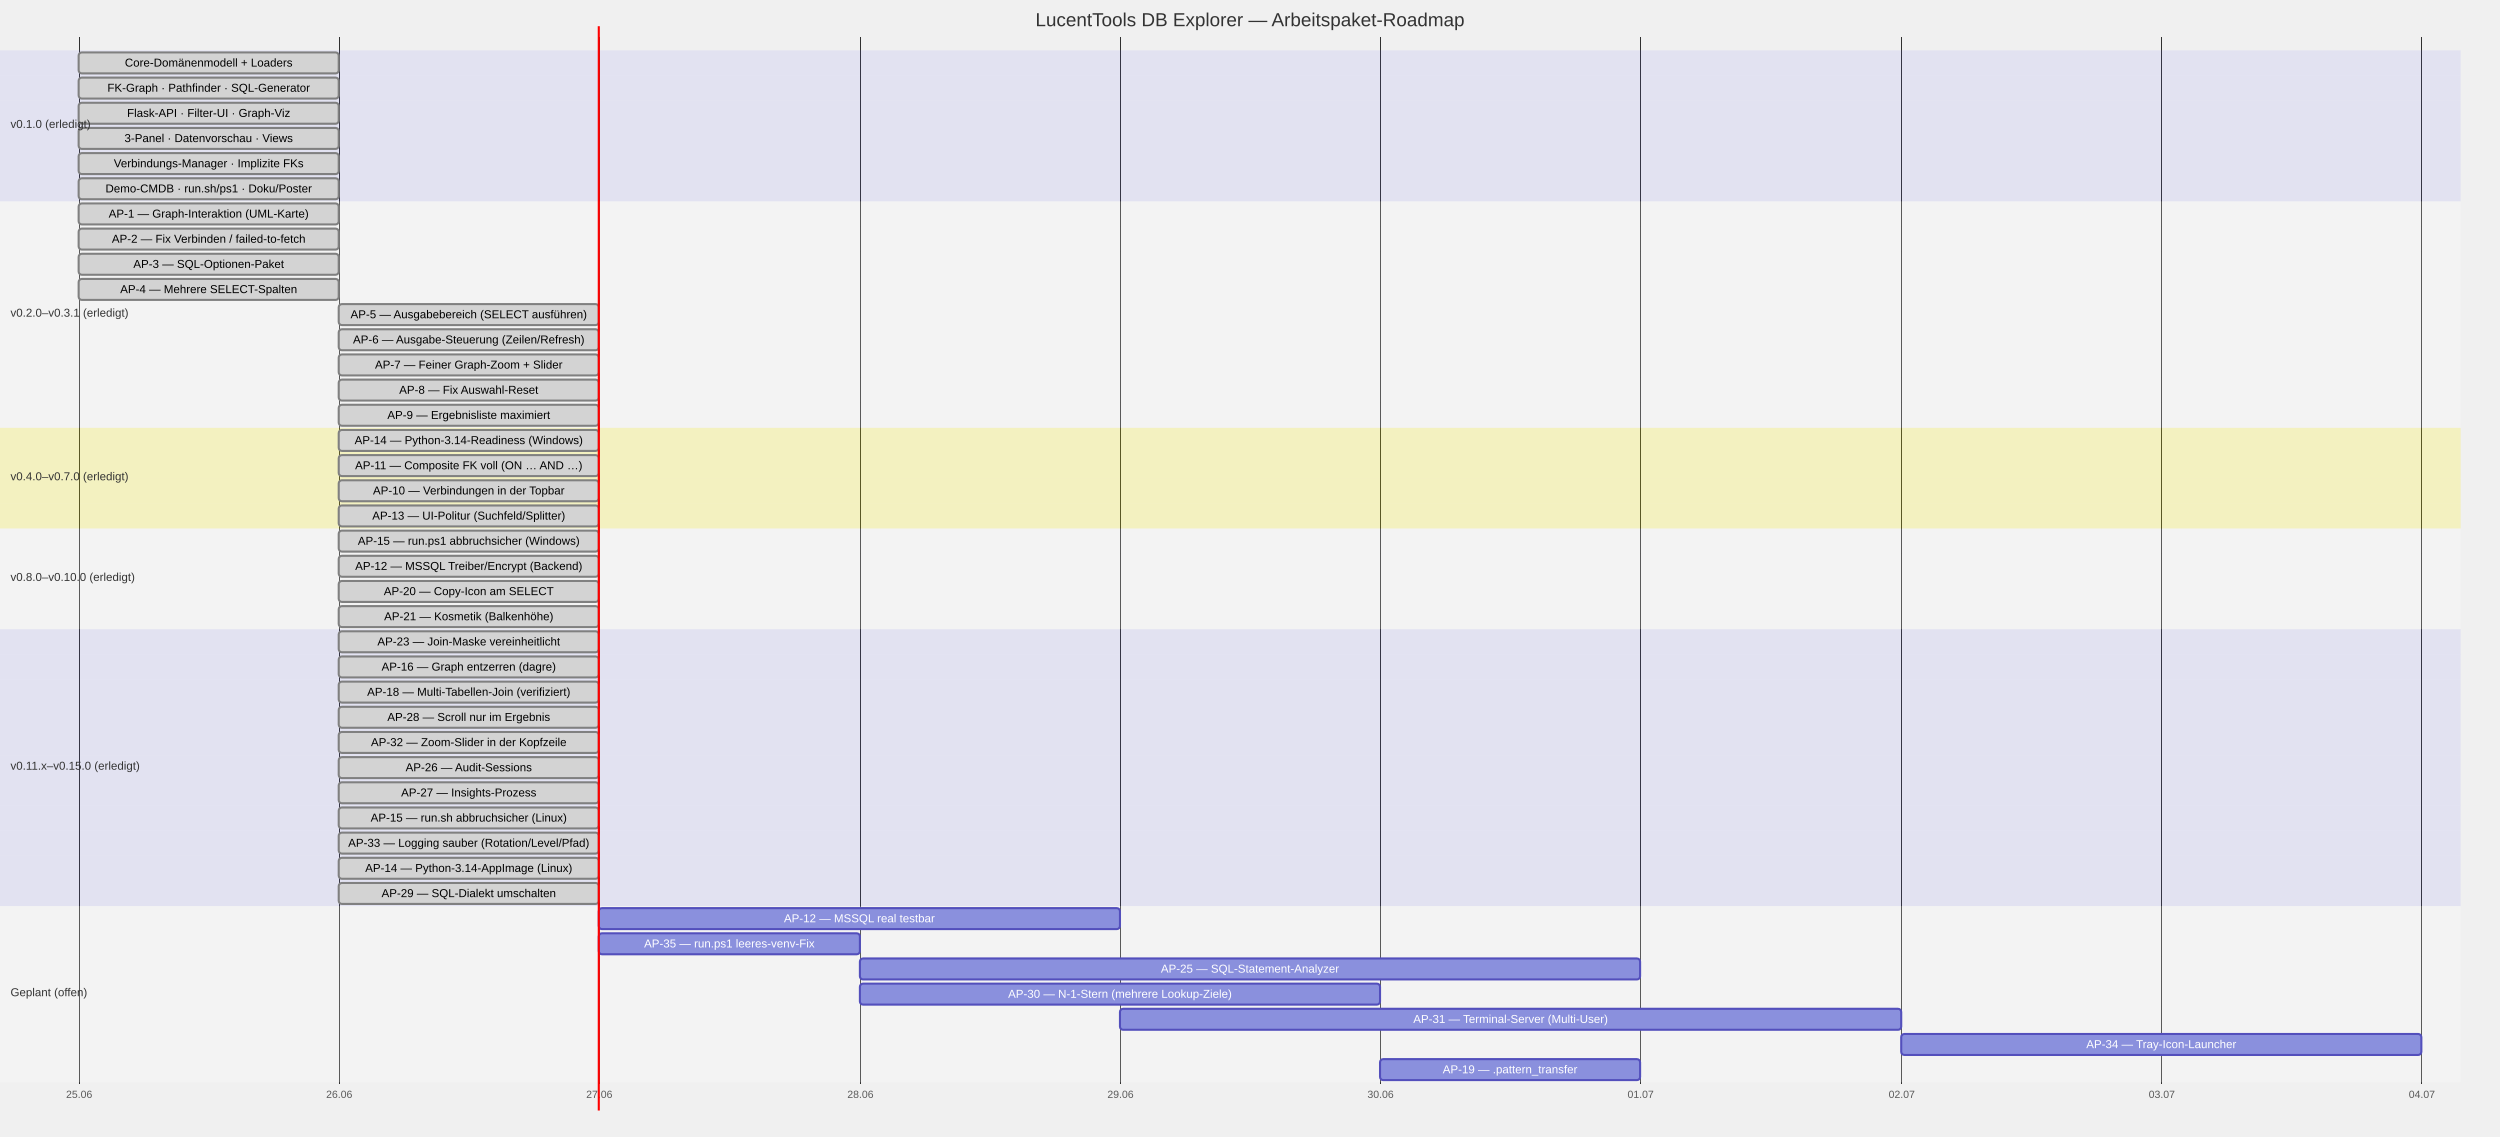
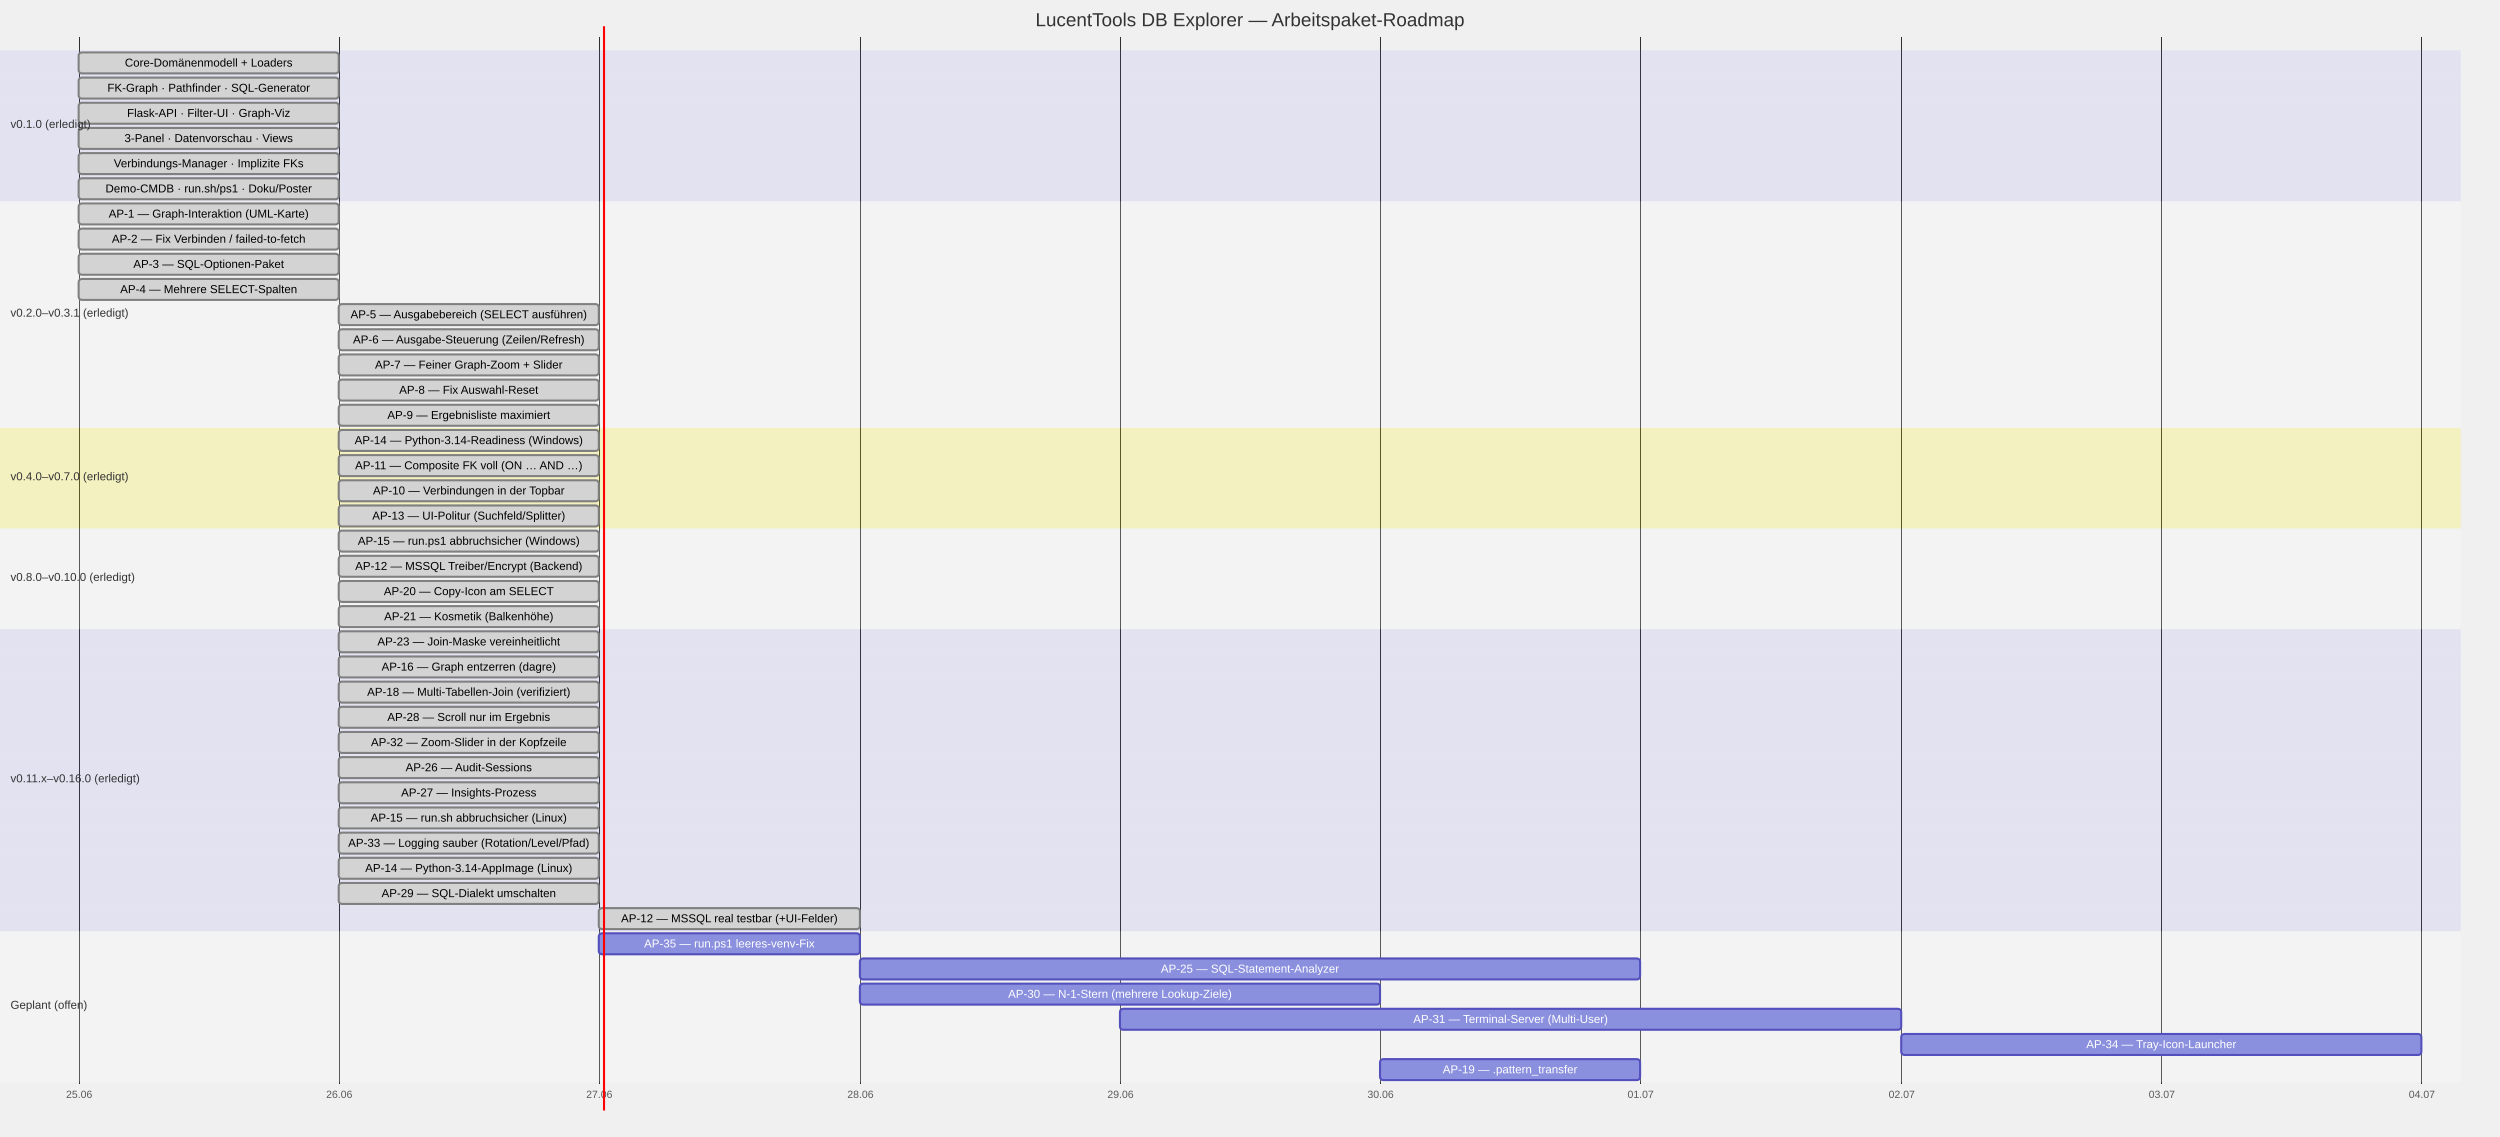
<svg xmlns="http://www.w3.org/2000/svg" id="my-svg" width="2384" viewBox="0 0 2384 1084" style="max-width: 2384px; background-color: transparent;" role="graphics-document document" aria-roledescription="gantt">
  <style>#my-svg{font-family:"trebuchet ms",verdana,arial,sans-serif;font-size:16px;fill:#333;}@keyframes edge-animation-frame{from{stroke-dashoffset:0;}}@keyframes dash{to{stroke-dashoffset:0;}}#my-svg .edge-animation-slow{stroke-dasharray:9,5!important;stroke-dashoffset:900;animation:dash 50s linear infinite;stroke-linecap:round;}#my-svg .edge-animation-fast{stroke-dasharray:9,5!important;stroke-dashoffset:900;animation:dash 20s linear infinite;stroke-linecap:round;}#my-svg .error-icon{fill:#552222;}#my-svg .error-text{fill:#552222;stroke:#552222;}#my-svg .edge-thickness-normal{stroke-width:1px;}#my-svg .edge-thickness-thick{stroke-width:3.5px;}#my-svg .edge-pattern-solid{stroke-dasharray:0;}#my-svg .edge-thickness-invisible{stroke-width:0;fill:none;}#my-svg .edge-pattern-dashed{stroke-dasharray:3;}#my-svg .edge-pattern-dotted{stroke-dasharray:2;}#my-svg .marker{fill:#333333;stroke:#333333;}#my-svg .marker.cross{stroke:#333333;}#my-svg svg{font-family:"trebuchet ms",verdana,arial,sans-serif;font-size:16px;}#my-svg p{margin:0;}#my-svg .mermaid-main-font{font-family:"trebuchet ms",verdana,arial,sans-serif;}#my-svg .exclude-range{fill:#eeeeee;}#my-svg .section{stroke:none;opacity:0.2;}#my-svg .section0{fill:rgba(102, 102, 255, 0.49);}#my-svg .section2{fill:#fff400;}#my-svg .section1,#my-svg .section3{fill:white;opacity:0.2;}#my-svg .sectionTitle0{fill:#333;}#my-svg .sectionTitle1{fill:#333;}#my-svg .sectionTitle2{fill:#333;}#my-svg .sectionTitle3{fill:#333;}#my-svg .sectionTitle{text-anchor:start;font-family:"trebuchet ms",verdana,arial,sans-serif;}#my-svg .grid .tick{stroke:lightgrey;opacity:0.8;shape-rendering:crispEdges;}#my-svg .grid .tick text{font-family:"trebuchet ms",verdana,arial,sans-serif;fill:#333;}#my-svg .grid path{stroke-width:0;}#my-svg .today{fill:none;stroke:red;stroke-width:2px;}#my-svg .task{stroke-width:2;}#my-svg .taskText{text-anchor:middle;font-family:"trebuchet ms",verdana,arial,sans-serif;}#my-svg .taskTextOutsideRight{fill:black;text-anchor:start;font-family:"trebuchet ms",verdana,arial,sans-serif;}#my-svg .taskTextOutsideLeft{fill:black;text-anchor:end;}#my-svg .task.clickable{cursor:pointer;}#my-svg .taskText.clickable{cursor:pointer;fill:#003163!important;font-weight:bold;}#my-svg .taskTextOutsideLeft.clickable{cursor:pointer;fill:#003163!important;font-weight:bold;}#my-svg .taskTextOutsideRight.clickable{cursor:pointer;fill:#003163!important;font-weight:bold;}#my-svg .taskText0,#my-svg .taskText1,#my-svg .taskText2,#my-svg .taskText3{fill:white;}#my-svg .task0,#my-svg .task1,#my-svg .task2,#my-svg .task3{fill:#8a90dd;stroke:#534fbc;}#my-svg .taskTextOutside0,#my-svg .taskTextOutside2{fill:black;}#my-svg .taskTextOutside1,#my-svg .taskTextOutside3{fill:black;}#my-svg .active0,#my-svg .active1,#my-svg .active2,#my-svg .active3{fill:#bfc7ff;stroke:#534fbc;}#my-svg .activeText0,#my-svg .activeText1,#my-svg .activeText2,#my-svg .activeText3{fill:black!important;}#my-svg .done0,#my-svg .done1,#my-svg .done2,#my-svg .done3{stroke:grey;fill:lightgrey;stroke-width:2;}#my-svg .doneText0,#my-svg .doneText1,#my-svg .doneText2,#my-svg .doneText3{fill:black!important;}#my-svg .doneText0.taskTextOutsideLeft,#my-svg .doneText0.taskTextOutsideRight,#my-svg .doneText1.taskTextOutsideLeft,#my-svg .doneText1.taskTextOutsideRight,#my-svg .doneText2.taskTextOutsideLeft,#my-svg .doneText2.taskTextOutsideRight,#my-svg .doneText3.taskTextOutsideLeft,#my-svg .doneText3.taskTextOutsideRight{fill:black!important;}#my-svg .crit0,#my-svg .crit1,#my-svg .crit2,#my-svg .crit3{stroke:#ff8888;fill:red;stroke-width:2;}#my-svg .activeCrit0,#my-svg .activeCrit1,#my-svg .activeCrit2,#my-svg .activeCrit3{stroke:#ff8888;fill:#bfc7ff;stroke-width:2;}#my-svg .doneCrit0,#my-svg .doneCrit1,#my-svg .doneCrit2,#my-svg .doneCrit3{stroke:#ff8888;fill:lightgrey;stroke-width:2;cursor:pointer;shape-rendering:crispEdges;}#my-svg .milestone{transform:rotate(45deg) scale(0.8,0.8);}#my-svg .milestoneText{font-style:italic;}#my-svg .doneCritText0,#my-svg .doneCritText1,#my-svg .doneCritText2,#my-svg .doneCritText3{fill:black!important;}#my-svg .doneCritText0.taskTextOutsideLeft,#my-svg .doneCritText0.taskTextOutsideRight,#my-svg .doneCritText1.taskTextOutsideLeft,#my-svg .doneCritText1.taskTextOutsideRight,#my-svg .doneCritText2.taskTextOutsideLeft,#my-svg .doneCritText2.taskTextOutsideRight,#my-svg .doneCritText3.taskTextOutsideLeft,#my-svg .doneCritText3.taskTextOutsideRight{fill:black!important;}#my-svg .vert{stroke:navy;}#my-svg .vertText{font-size:15px;text-anchor:middle;fill:navy!important;}#my-svg .activeCritText0,#my-svg .activeCritText1,#my-svg .activeCritText2,#my-svg .activeCritText3{fill:black!important;}#my-svg .titleText{text-anchor:middle;font-size:18px;fill:#333;font-family:"trebuchet ms",verdana,arial,sans-serif;}#my-svg .node .neo-node{stroke:#9370DB;}#my-svg [data-look="neo"].node rect,#my-svg [data-look="neo"].cluster rect,#my-svg [data-look="neo"].node polygon{stroke:#9370DB;filter:drop-shadow(1px 2px 2px rgba(185, 185, 185, 1));}#my-svg [data-look="neo"].node path{stroke:#9370DB;stroke-width:1px;}#my-svg [data-look="neo"].node .outer-path{filter:drop-shadow(1px 2px 2px rgba(185, 185, 185, 1));}#my-svg [data-look="neo"].node .neo-line path{stroke:#9370DB;filter:none;}#my-svg [data-look="neo"].node circle{stroke:#9370DB;filter:drop-shadow(1px 2px 2px rgba(185, 185, 185, 1));}#my-svg [data-look="neo"].node circle .state-start{fill:#000000;}#my-svg [data-look="neo"].icon-shape .icon{fill:#9370DB;filter:drop-shadow(1px 2px 2px rgba(185, 185, 185, 1));}#my-svg [data-look="neo"].icon-shape .icon-neo path{stroke:#9370DB;filter:drop-shadow(1px 2px 2px rgba(185, 185, 185, 1));}#my-svg :root{--mermaid-font-family:"trebuchet ms",verdana,arial,sans-serif;}</style>
  <g />
  <g class="grid" transform="translate(75, 1034)" fill="none" font-size="10" font-family="sans-serif" text-anchor="middle">
    <path class="domain" stroke="currentColor" d="M0.5,-999V0.5H2234.5V-999" />
    <g class="tick" opacity="1" transform="translate(0.5,0)">
      <line stroke="currentColor" y2="-999" />
      <text fill="#000" y="3" dy="1em" stroke="none" font-size="10" style="text-anchor: middle;"> 25.06</text>
    </g>
    <g class="tick" opacity="1" transform="translate(248.5,0)">
      <line stroke="currentColor" y2="-999" />
      <text fill="#000" y="3" dy="1em" stroke="none" font-size="10" style="text-anchor: middle;"> 26.06</text>
    </g>
    <g class="tick" opacity="1" transform="translate(496.5,0)">
      <line stroke="currentColor" y2="-999" />
      <text fill="#000" y="3" dy="1em" stroke="none" font-size="10" style="text-anchor: middle;"> 27.06</text>
    </g>
    <g class="tick" opacity="1" transform="translate(745.5,0)">
      <line stroke="currentColor" y2="-999" />
      <text fill="#000" y="3" dy="1em" stroke="none" font-size="10" style="text-anchor: middle;"> 28.06</text>
    </g>
    <g class="tick" opacity="1" transform="translate(993.5,0)">
      <line stroke="currentColor" y2="-999" />
      <text fill="#000" y="3" dy="1em" stroke="none" font-size="10" style="text-anchor: middle;"> 29.06</text>
    </g>
    <g class="tick" opacity="1" transform="translate(1241.5,0)">
      <line stroke="currentColor" y2="-999" />
      <text fill="#000" y="3" dy="1em" stroke="none" font-size="10" style="text-anchor: middle;"> 30.06</text>
    </g>
    <g class="tick" opacity="1" transform="translate(1489.5,0)">
      <line stroke="currentColor" y2="-999" />
      <text fill="#000" y="3" dy="1em" stroke="none" font-size="10" style="text-anchor: middle;"> 01.07</text>
    </g>
    <g class="tick" opacity="1" transform="translate(1738.5,0)">
      <line stroke="currentColor" y2="-999" />
      <text fill="#000" y="3" dy="1em" stroke="none" font-size="10" style="text-anchor: middle;"> 02.07</text>
    </g>
    <g class="tick" opacity="1" transform="translate(1986.5,0)">
      <line stroke="currentColor" y2="-999" />
      <text fill="#000" y="3" dy="1em" stroke="none" font-size="10" style="text-anchor: middle;"> 03.07</text>
    </g>
    <g class="tick" opacity="1" transform="translate(2234.5,0)">
      <line stroke="currentColor" y2="-999" />
      <text fill="#000" y="3" dy="1em" stroke="none" font-size="10" style="text-anchor: middle;"> 04.07</text>
    </g>
  </g>
  <g>
    <rect x="0" y="48" width="2346.5" height="24" class="section section0" />
    <rect x="0" y="72" width="2346.5" height="24" class="section section0" />
    <rect x="0" y="96" width="2346.5" height="24" class="section section0" />
    <rect x="0" y="120" width="2346.5" height="24" class="section section0" />
    <rect x="0" y="144" width="2346.5" height="24" class="section section0" />
    <rect x="0" y="168" width="2346.5" height="24" class="section section0" />
    <rect x="0" y="192" width="2346.5" height="24" class="section section1" />
    <rect x="0" y="216" width="2346.5" height="24" class="section section1" />
    <rect x="0" y="240" width="2346.5" height="24" class="section section1" />
    <rect x="0" y="264" width="2346.5" height="24" class="section section1" />
    <rect x="0" y="288" width="2346.5" height="24" class="section section1" />
    <rect x="0" y="312" width="2346.5" height="24" class="section section1" />
    <rect x="0" y="336" width="2346.5" height="24" class="section section1" />
    <rect x="0" y="360" width="2346.5" height="24" class="section section1" />
    <rect x="0" y="384" width="2346.5" height="24" class="section section1" />
    <rect x="0" y="408" width="2346.5" height="24" class="section section2" />
    <rect x="0" y="432" width="2346.5" height="24" class="section section2" />
    <rect x="0" y="456" width="2346.5" height="24" class="section section2" />
    <rect x="0" y="480" width="2346.5" height="24" class="section section2" />
    <rect x="0" y="504" width="2346.5" height="24" class="section section3" />
    <rect x="0" y="528" width="2346.5" height="24" class="section section3" />
    <rect x="0" y="552" width="2346.5" height="24" class="section section3" />
    <rect x="0" y="576" width="2346.5" height="24" class="section section3" />
    <rect x="0" y="600" width="2346.5" height="24" class="section section0" />
    <rect x="0" y="624" width="2346.5" height="24" class="section section0" />
    <rect x="0" y="648" width="2346.5" height="24" class="section section0" />
    <rect x="0" y="672" width="2346.5" height="24" class="section section0" />
    <rect x="0" y="696" width="2346.5" height="24" class="section section0" />
    <rect x="0" y="720" width="2346.5" height="24" class="section section0" />
    <rect x="0" y="744" width="2346.5" height="24" class="section section0" />
    <rect x="0" y="768" width="2346.5" height="24" class="section section0" />
    <rect x="0" y="792" width="2346.5" height="24" class="section section0" />
    <rect x="0" y="816" width="2346.5" height="24" class="section section0" />
    <rect x="0" y="840" width="2346.5" height="24" class="section section0" />
-     <rect x="0" y="864" width="2346.5" height="24" class="section section1" />
+     <rect x="0" y="864" width="2346.5" height="24" class="section section0" />
    <rect x="0" y="888" width="2346.5" height="24" class="section section1" />
    <rect x="0" y="912" width="2346.5" height="24" class="section section1" />
    <rect x="0" y="936" width="2346.5" height="24" class="section section1" />
    <rect x="0" y="960" width="2346.5" height="24" class="section section1" />
    <rect x="0" y="1008" width="2346.5" height="24" class="section section1" />
    <rect x="0" y="984" width="2346.5" height="24" class="section section1" />
  </g>
  <g>
    <rect id="my-svg-d1" rx="3" ry="3" x="75" y="50" width="248" height="20" transform-origin="199px 60px" class="task done0" />
    <rect id="my-svg-d2" rx="3" ry="3" x="75" y="74" width="248" height="20" transform-origin="199px 84px" class="task done0" />
    <rect id="my-svg-d3" rx="3" ry="3" x="75" y="98" width="248" height="20" transform-origin="199px 108px" class="task done0" />
    <rect id="my-svg-d4" rx="3" ry="3" x="75" y="122" width="248" height="20" transform-origin="199px 132px" class="task done0" />
    <rect id="my-svg-d5" rx="3" ry="3" x="75" y="146" width="248" height="20" transform-origin="199px 156px" class="task done0" />
    <rect id="my-svg-d6" rx="3" ry="3" x="75" y="170" width="248" height="20" transform-origin="199px 180px" class="task done0" />
    <rect id="my-svg-a1" rx="3" ry="3" x="75" y="194" width="248" height="20" transform-origin="199px 204px" class="task done1" />
    <rect id="my-svg-a2" rx="3" ry="3" x="75" y="218" width="248" height="20" transform-origin="199px 228px" class="task done1" />
    <rect id="my-svg-a3" rx="3" ry="3" x="75" y="242" width="248" height="20" transform-origin="199px 252px" class="task done1" />
    <rect id="my-svg-a4" rx="3" ry="3" x="75" y="266" width="248" height="20" transform-origin="199px 276px" class="task done1" />
    <rect id="my-svg-a5" rx="3" ry="3" x="323" y="290" width="248" height="20" transform-origin="447px 300px" class="task done1" />
    <rect id="my-svg-a6" rx="3" ry="3" x="323" y="314" width="248" height="20" transform-origin="447px 324px" class="task done1" />
    <rect id="my-svg-a7" rx="3" ry="3" x="323" y="338" width="248" height="20" transform-origin="447px 348px" class="task done1" />
    <rect id="my-svg-a8" rx="3" ry="3" x="323" y="362" width="248" height="20" transform-origin="447px 372px" class="task done1" />
    <rect id="my-svg-a9" rx="3" ry="3" x="323" y="386" width="248" height="20" transform-origin="447px 396px" class="task done1" />
    <rect id="my-svg-b1" rx="3" ry="3" x="323" y="410" width="248" height="20" transform-origin="447px 420px" class="task done2" />
    <rect id="my-svg-b2" rx="3" ry="3" x="323" y="434" width="248" height="20" transform-origin="447px 444px" class="task done2" />
    <rect id="my-svg-b3" rx="3" ry="3" x="323" y="458" width="248" height="20" transform-origin="447px 468px" class="task done2" />
    <rect id="my-svg-b4" rx="3" ry="3" x="323" y="482" width="248" height="20" transform-origin="447px 492px" class="task done2" />
    <rect id="my-svg-c1" rx="3" ry="3" x="323" y="506" width="248" height="20" transform-origin="447px 516px" class="task done3" />
    <rect id="my-svg-c2" rx="3" ry="3" x="323" y="530" width="248" height="20" transform-origin="447px 540px" class="task done3" />
    <rect id="my-svg-c3" rx="3" ry="3" x="323" y="554" width="248" height="20" transform-origin="447px 564px" class="task done3" />
    <rect id="my-svg-c4" rx="3" ry="3" x="323" y="578" width="248" height="20" transform-origin="447px 588px" class="task done3" />
    <rect id="my-svg-e1" rx="3" ry="3" x="323" y="602" width="248" height="20" transform-origin="447px 612px" class="task done0" />
    <rect id="my-svg-e2" rx="3" ry="3" x="323" y="626" width="248" height="20" transform-origin="447px 636px" class="task done0" />
    <rect id="my-svg-e3" rx="3" ry="3" x="323" y="650" width="248" height="20" transform-origin="447px 660px" class="task done0" />
    <rect id="my-svg-e4" rx="3" ry="3" x="323" y="674" width="248" height="20" transform-origin="447px 684px" class="task done0" />
    <rect id="my-svg-e5" rx="3" ry="3" x="323" y="698" width="248" height="20" transform-origin="447px 708px" class="task done0" />
    <rect id="my-svg-e6" rx="3" ry="3" x="323" y="722" width="248" height="20" transform-origin="447px 732px" class="task done0" />
    <rect id="my-svg-e7" rx="3" ry="3" x="323" y="746" width="248" height="20" transform-origin="447px 756px" class="task done0" />
    <rect id="my-svg-e8" rx="3" ry="3" x="323" y="770" width="248" height="20" transform-origin="447px 780px" class="task done0" />
    <rect id="my-svg-e9" rx="3" ry="3" x="323" y="794" width="248" height="20" transform-origin="447px 804px" class="task done0" />
    <rect id="my-svg-e10" rx="3" ry="3" x="323" y="818" width="248" height="20" transform-origin="447px 828px" class="task done0" />
    <rect id="my-svg-e11" rx="3" ry="3" x="323" y="842" width="248" height="20" transform-origin="447px 852px" class="task done0" />
-     <rect id="my-svg-p1" rx="3" ry="3" x="571" y="866" width="497" height="20" transform-origin="819.5px 876px" class="task task1" />
+     <rect id="my-svg-e12" rx="3" ry="3" x="571" y="866" width="249" height="20" transform-origin="695.5px 876px" class="task done0" />
    <rect id="my-svg-p3" rx="3" ry="3" x="571" y="890" width="249" height="20" transform-origin="695.5px 900px" class="task task1" />
    <rect id="my-svg-p5" rx="3" ry="3" x="820" y="914" width="744" height="20" transform-origin="1192px 924px" class="task task1" />
    <rect id="my-svg-p6" rx="3" ry="3" x="820" y="938" width="496" height="20" transform-origin="1068px 948px" class="task task1" />
    <rect id="my-svg-p7" rx="3" ry="3" x="1068" y="962" width="745" height="20" transform-origin="1440.5px 972px" class="task task1" />
    <rect id="my-svg-p11" rx="3" ry="3" x="1316" y="1010" width="248" height="20" transform-origin="1440px 1020px" class="task task1" />
    <rect id="my-svg-p9" rx="3" ry="3" x="1813" y="986" width="496" height="20" transform-origin="2061px 996px" class="task task1" />
    <text id="my-svg-d1-text" font-size="11" x="199" y="63.5" class="taskText taskText0  doneText0 width-157.0771484375">Core-Domänenmodell + Loaders          </text>
    <text id="my-svg-d2-text" font-size="11" x="199" y="87.5" class="taskText taskText0  doneText0 width-191.59716796875">FK-Graph · Pathfinder · SQL-Generator </text>
    <text id="my-svg-d3-text" font-size="11" x="199" y="111.5" class="taskText taskText0  doneText0 width-155.171875">Flask-API · Filter-UI · Graph-Viz     </text>
    <text id="my-svg-d4-text" font-size="11" x="199" y="135.5" class="taskText taskText0  doneText0 width-158.5380859375">3-Panel · Datenvorschau · Views       </text>
    <text id="my-svg-d5-text" font-size="11" x="199" y="159.5" class="taskText taskText0  doneText0 width-179.1416015625">Verbindungs-Manager · Implizite FKs   </text>
    <text id="my-svg-d6-text" font-size="11" x="199" y="183.5" class="taskText taskText0  doneText0 width-194.73388671875">Demo-CMDB · run.sh/ps1 · Doku/Poster  </text>
    <text id="my-svg-a1-text" font-size="11" x="199" y="207.5" class="taskText taskText1  doneText1 width-187.953125">AP-1 — Graph-Interaktion (UML-Karte)        </text>
    <text id="my-svg-a2-text" font-size="11" x="199" y="231.5" class="taskText taskText1  doneText1 width-189.296875">AP-2 — Fix Verbinden / failed-to-fetch      </text>
    <text id="my-svg-a3-text" font-size="11" x="199" y="255.5" class="taskText taskText1  doneText1 width-136.41455078125">AP-3 — SQL-Optionen-Paket                   </text>
    <text id="my-svg-a4-text" font-size="11" x="199" y="279.5" class="taskText taskText1  doneText1 width-156.21875">AP-4 — Mehrere SELECT-Spalten               </text>
    <text id="my-svg-a5-text" font-size="11" x="447" y="303.5" class="taskText taskText1  doneText1 width-212.640625">AP-5 — Ausgabebereich (SELECT ausführen)    </text>
    <text id="my-svg-a6-text" font-size="11" x="447" y="327.5" class="taskText taskText1  doneText1 width-214.796875">AP-6 — Ausgabe-Steuerung (Zeilen/Refresh)   </text>
    <text id="my-svg-a7-text" font-size="11" x="447" y="351.5" class="taskText taskText1  doneText1 width-173.501953125">AP-7 — Feiner Graph-Zoom + Slider           </text>
    <text id="my-svg-a8-text" font-size="11" x="447" y="375.5" class="taskText taskText1  doneText1 width-125.8818359375">AP-8 — Fix Auswahl-Reset                    </text>
    <text id="my-svg-a9-text" font-size="11" x="447" y="399.5" class="taskText taskText1  doneText1 width-154.16064453125">AP-9 — Ergebnisliste maximiert              </text>
    <text id="my-svg-b1-text" font-size="11" x="447" y="423.5" class="taskText taskText2  doneText2 width-208.53125">AP-14 — Python-3.14-Readiness (Windows)     </text>
    <text id="my-svg-b2-text" font-size="11" x="447" y="447.5" class="taskText taskText2  doneText2 width-202.59375">AP-11 — Composite FK voll (ON … AND …)      </text>
    <text id="my-svg-b3-text" font-size="11" x="447" y="471.5" class="taskText taskText2  doneText2 width-179.13623046875">AP-10 — Verbindungen in der Topbar          </text>
    <text id="my-svg-b4-text" font-size="11" x="447" y="495.5" class="taskText taskText2  doneText2 width-185.84375">AP-13 — UI-Politur (Suchfeld/Splitter)      </text>
    <text id="my-svg-c1-text" font-size="11" x="447" y="519.5" class="taskText taskText3  doneText3 width-206.4375">AP-15 — run.ps1 abbruchsicher (Windows)     </text>
    <text id="my-svg-c2-text" font-size="11" x="447" y="543.5" class="taskText taskText3  doneText3 width-207.84375">AP-12 — MSSQL Treiber/Encrypt (Backend)     </text>
    <text id="my-svg-c3-text" font-size="11" x="447" y="567.5" class="taskText taskText3  doneText3 width-149.162109375">AP-20 — Copy-Icon am SELECT                 </text>
    <text id="my-svg-c4-text" font-size="11" x="447" y="591.5" class="taskText taskText3  doneText3 width-155.546875">AP-21 — Kosmetik (Balkenhöhe)               </text>
    <text id="my-svg-e1-text" font-size="11" x="447" y="615.5" class="taskText taskText0  doneText0 width-173.287109375">AP-23 — Join-Maske vereinheitlicht          </text>
    <text id="my-svg-e2-text" font-size="11" x="447" y="639.5" class="taskText taskText0  doneText0 width-163.109375">AP-16 — Graph entzerren (dagre)             </text>
    <text id="my-svg-e3-text" font-size="11" x="447" y="663.5" class="taskText taskText0  doneText0 width-197.640625">AP-18 — Multi-Tabellen-Join (verifiziert)   </text>
    <text id="my-svg-e4-text" font-size="11" x="447" y="687.5" class="taskText taskText0  doneText0 width-150.77685546875">AP-28 — Scroll nur im Ergebnis              </text>
    <text id="my-svg-e5-text" font-size="11" x="447" y="711.5" class="taskText taskText0  doneText0 width-183.1875">AP-32 — Zoom-Slider in der Kopfzeile        </text>
    <text id="my-svg-e6-text" font-size="11" x="447" y="735.5" class="taskText taskText0  doneText0 width-112.70654296875">AP-26 — Audit-Sessions                      </text>
    <text id="my-svg-e7-text" font-size="11" x="447" y="759.5" class="taskText taskText0  doneText0 width-120.41943359375">AP-27 — Insights-Prozess                    </text>
    <text id="my-svg-e8-text" font-size="11" x="447" y="783.5" class="taskText taskText0  doneText0 width-183.75">AP-15 — run.sh abbruchsicher (Linux)        </text>
    <text id="my-svg-e9-text" font-size="11" x="447" y="807.5" class="taskText taskText0  doneText0 width-228.703125">AP-33 — Logging sauber (Rotation/Level/Pfad) </text>
    <text id="my-svg-e10-text" font-size="11" x="447" y="831.5" class="taskText taskText0  doneText0 width-192.046875">AP-14 — Python-3.14-AppImage (Linux)         </text>
    <text id="my-svg-e11-text" font-size="11" x="447" y="855.5" class="taskText taskText0  doneText0 width-159.8125">AP-29 — SQL-Dialekt umschalten               </text>
-     <text id="my-svg-p1-text" font-size="11" x="819.5" y="879.5" class="taskText taskText1  width-135.8935546875">AP-12 — MSSQL real testbar                  </text>
+     <text id="my-svg-e12-text" font-size="11" x="695.5" y="879.5" class="taskText taskText0  doneText0 width-197.984375">AP-12 — MSSQL real testbar (+UI-Felder)      </text>
    <text id="my-svg-p3-text" font-size="11" x="695.5" y="903.5" class="taskText taskText1  width-158.646484375">AP-35 — run.ps1 leeres-venv-Fix             </text>
    <text id="my-svg-p5-text" font-size="11" x="1192" y="927.5" class="taskText taskText1  width-163.7373046875">AP-25 — SQL-Statement-Analyzer              </text>
    <text id="my-svg-p6-text" font-size="11" x="1068" y="951.5" class="taskText taskText1  width-209.640625">AP-30 — N-1-Stern (mehrere Lookup-Ziele)    </text>
    <text id="my-svg-p7-text" font-size="11" x="1440.5" y="975.5" class="taskText taskText1  width-182.421875">AP-31 — Terminal-Server (Multi-User)        </text>
    <text id="my-svg-p11-text" font-size="11" x="1440" y="1023.5" class="taskText taskText1  width-129.57177734375">AP-19 — .pattern_transfer                   </text>
    <text id="my-svg-p9-text" font-size="11" x="2061" y="999.5" class="taskText taskText1  width-137.6875">AP-34 — Tray-Icon-Launcher                  </text>
  </g>
  <g>
    <text dy="0em" x="10" y="122" font-size="11" class="sectionTitle sectionTitle0">
      <tspan alignment-baseline="central" x="10">v0.1.0 (erledigt)</tspan>
    </text>
    <text dy="0em" x="10" y="302" font-size="11" class="sectionTitle sectionTitle1">
      <tspan alignment-baseline="central" x="10">v0.2.0–v0.3.1 (erledigt)</tspan>
    </text>
    <text dy="0em" x="10" y="458" font-size="11" class="sectionTitle sectionTitle2">
      <tspan alignment-baseline="central" x="10">v0.4.0–v0.7.0 (erledigt)</tspan>
    </text>
    <text dy="0em" x="10" y="554" font-size="11" class="sectionTitle sectionTitle3">
      <tspan alignment-baseline="central" x="10">v0.8.0–v0.10.0 (erledigt)</tspan>
    </text>
-     <text dy="0em" x="10" y="734" font-size="11" class="sectionTitle sectionTitle0">
-       <tspan alignment-baseline="central" x="10">v0.11.x–v0.15.0 (erledigt)</tspan>
+     <text dy="0em" x="10" y="746" font-size="11" class="sectionTitle sectionTitle0">
+       <tspan alignment-baseline="central" x="10">v0.11.x–v0.16.0 (erledigt)</tspan>
    </text>
-     <text dy="0em" x="10" y="950" font-size="11" class="sectionTitle sectionTitle1">
+     <text dy="0em" x="10" y="962" font-size="11" class="sectionTitle sectionTitle1">
      <tspan alignment-baseline="central" x="10">Geplant (offen)</tspan>
    </text>
  </g>
  <g class="today">
-     <line x1="571" x2="571" y1="25" y2="1059" class="today" />
+     <line x1="576" x2="576" y1="25" y2="1059" class="today" />
  </g>
  <text x="1192" y="25" class="titleText">LucentTools DB Explorer — Arbeitspaket-Roadmap</text>
</svg>
